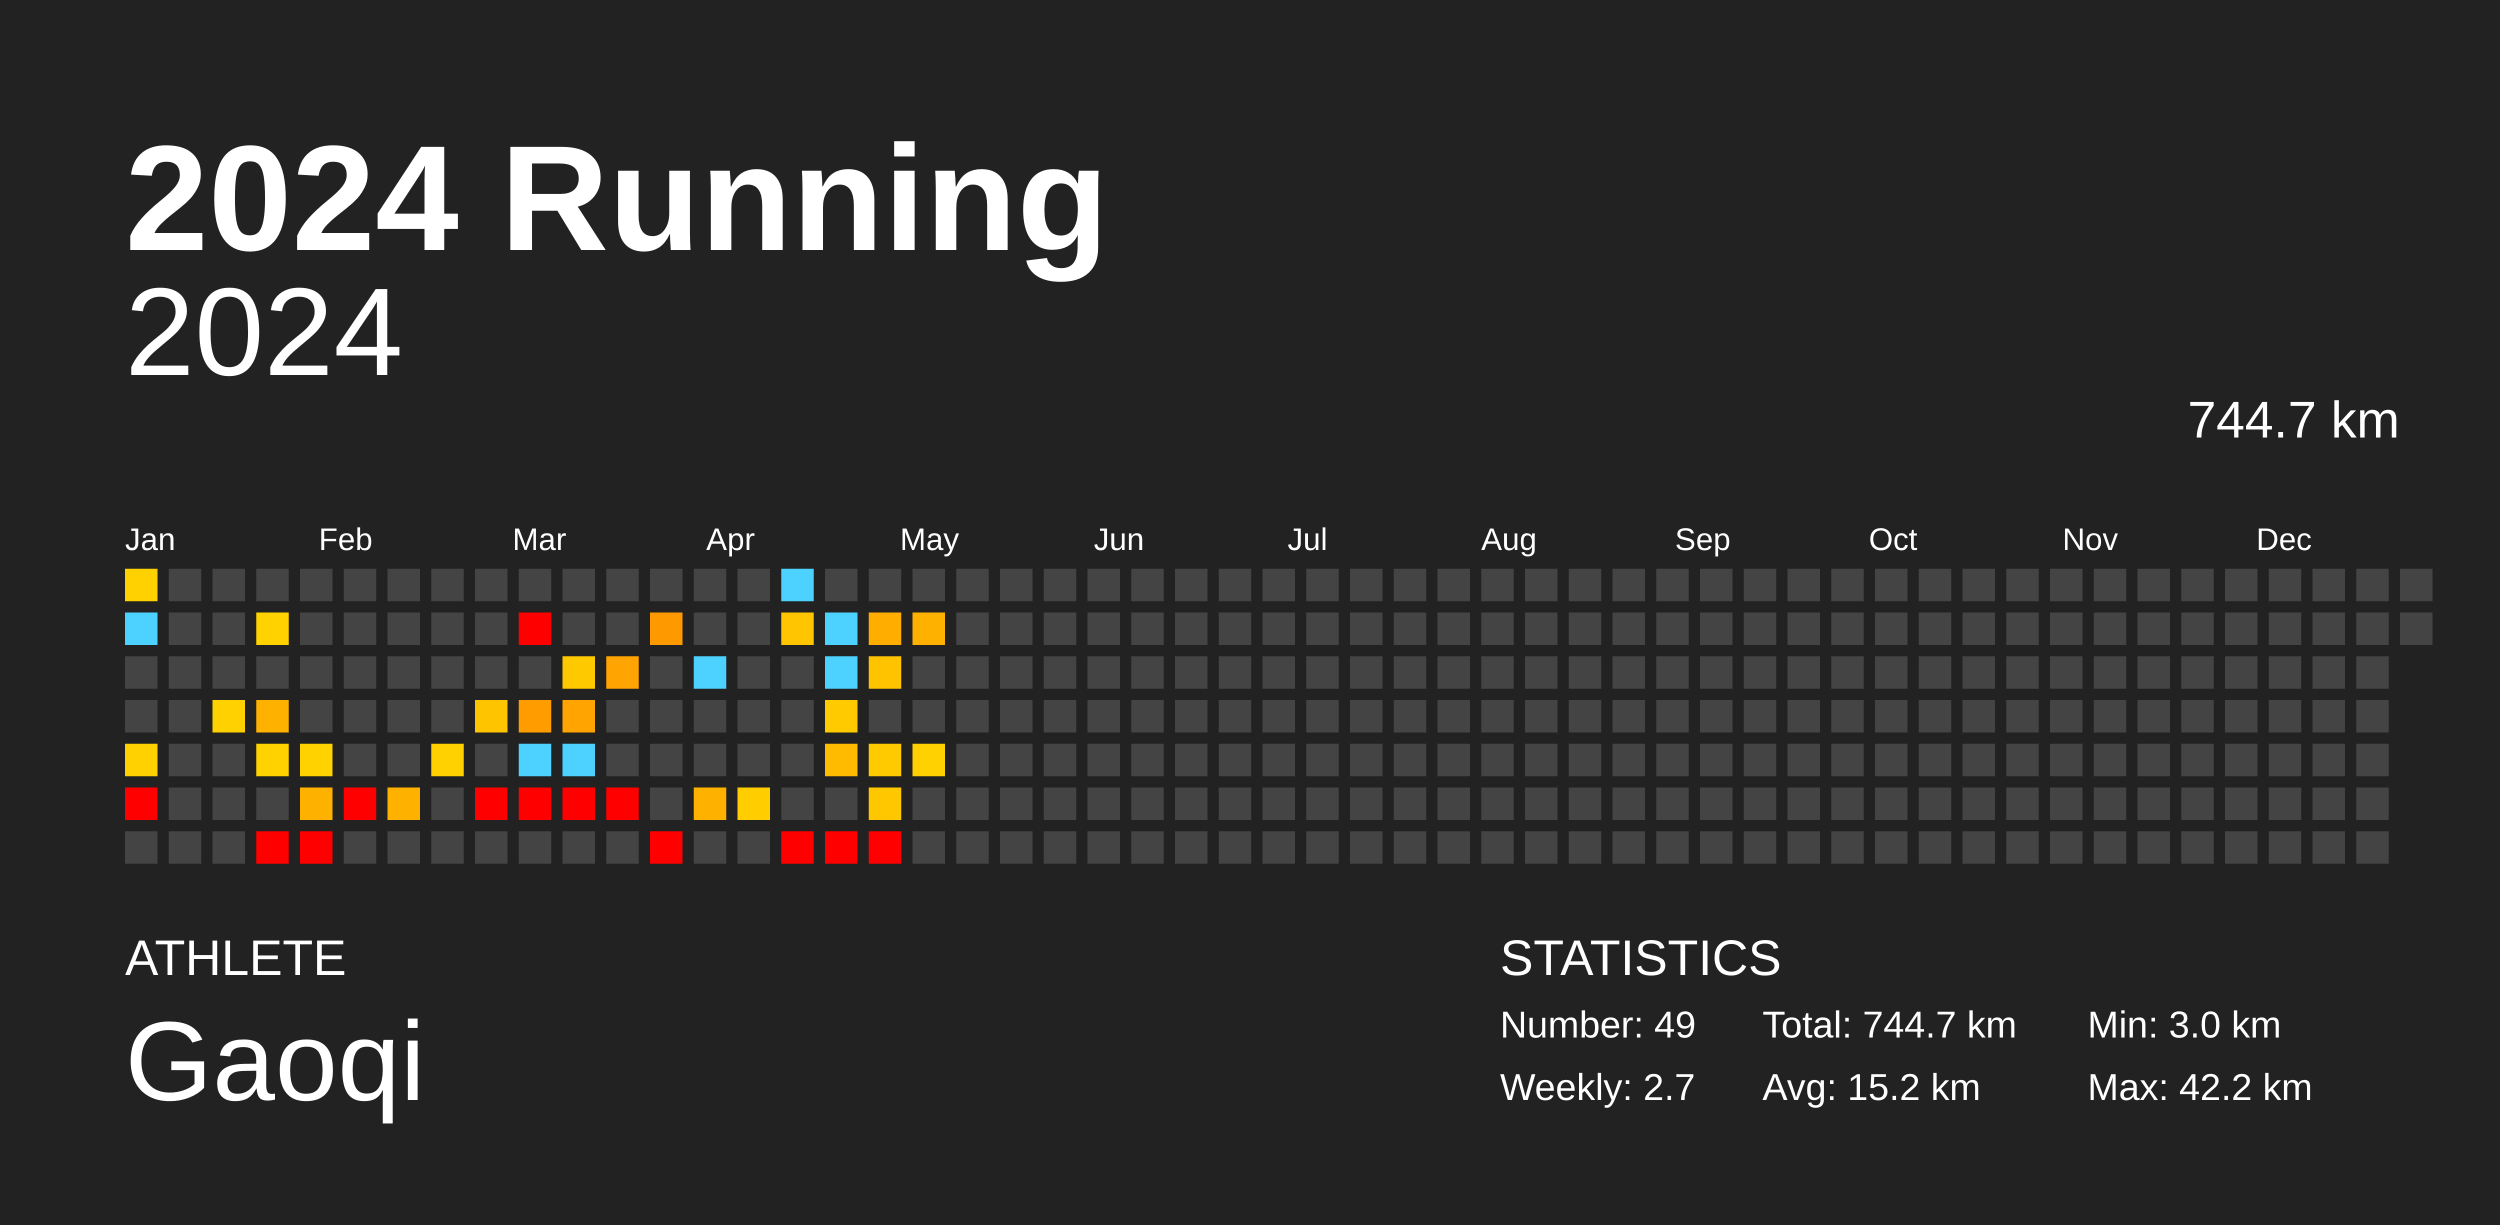
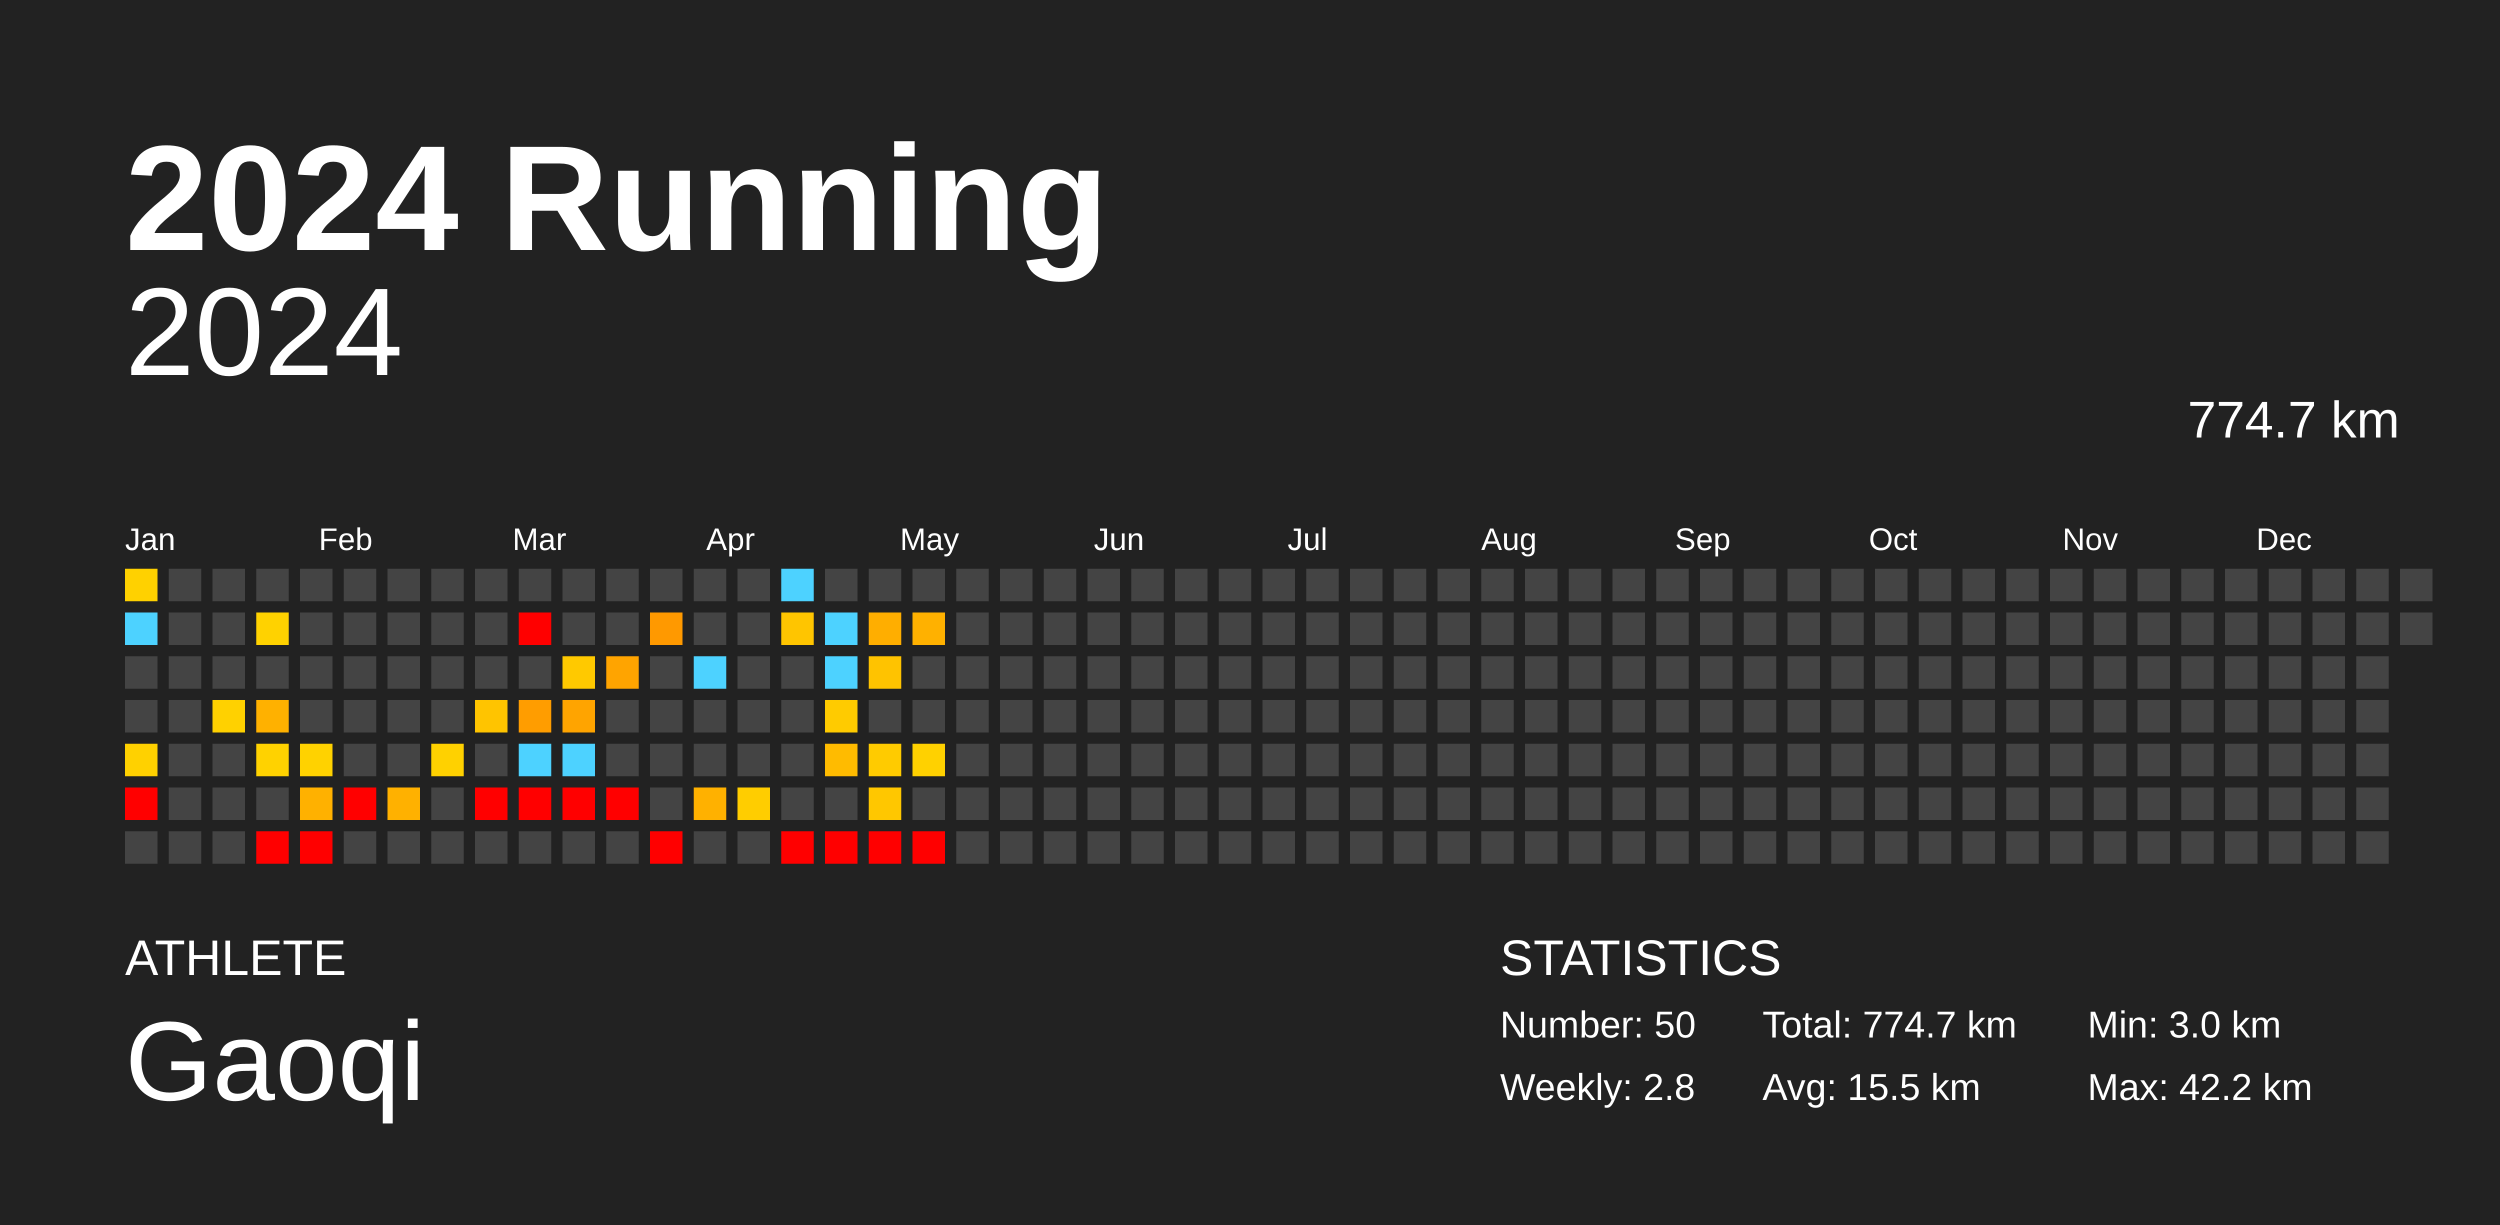
<svg xmlns="http://www.w3.org/2000/svg" baseProfile="full" height="98mm" version="1.1" viewBox="0,0,200,98" width="200mm">
  <defs />
  <rect fill="#222222" height="98" width="200" x="0" y="0" />
  <text fill="#FFFFFF" style="font-size:12px; font-family:Arial; font-weight:bold;" x="10" y="20">2024 Running</text>
  <text fill="#FFFFFF" style="font-size:4px; font-family:Arial" x="10" y="78">ATHLETE</text>
  <text fill="#FFFFFF" style="font-size:9px; font-family:Arial" x="10" y="88">Gaoqi</text>
  <text fill="#FFFFFF" style="font-size:4px; font-family:Arial" x="120" y="78">STATISTICS</text>
-   <text fill="#FFFFFF" style="font-size:3px; font-family:Arial" x="120" y="83">Number: 49</text>
-   <text fill="#FFFFFF" style="font-size:3px; font-family:Arial" x="120" y="88">Weekly: 2.7</text>
-   <text fill="#FFFFFF" style="font-size:3px; font-family:Arial" x="141" y="83">Total: 744.7 km</text>
-   <text fill="#FFFFFF" style="font-size:3px; font-family:Arial" x="141" y="88">Avg: 15.2 km</text>
+   <text fill="#FFFFFF" style="font-size:3px; font-family:Arial" x="120" y="83">Number: 50</text>
+   <text fill="#FFFFFF" style="font-size:3px; font-family:Arial" x="120" y="88">Weekly: 2.8</text>
+   <text fill="#FFFFFF" style="font-size:3px; font-family:Arial" x="141" y="83">Total: 774.7 km</text>
+   <text fill="#FFFFFF" style="font-size:3px; font-family:Arial" x="141" y="88">Avg: 15.5 km</text>
  <text fill="#FFFFFF" style="font-size:3px; font-family:Arial" x="167" y="83">Min: 3.0 km</text>
  <text fill="#FFFFFF" style="font-size:3px; font-family:Arial" x="167" y="88">Max: 42.2 km</text>
  <text alignment-baseline="hanging" fill="#FFFFFF" style="font-size:10.0px; font-family:Arial;" x="10" y="30">2024</text>
-   <text alignment-baseline="hanging" fill="#FFFFFF" style="font-size:4.125px; font-family:Arial;" x="175" y="35">744.7 km</text>
+   <text alignment-baseline="hanging" fill="#FFFFFF" style="font-size:4.125px; font-family:Arial;" x="175" y="35">774.7 km</text>
  <text fill="#FFFFFF" style="font-size:2.5px; font-family:Arial" x="10.0" y="44">Jan</text>
  <text fill="#FFFFFF" style="font-size:2.5px; font-family:Arial" x="25.5" y="44">Feb</text>
  <text fill="#FFFFFF" style="font-size:2.5px; font-family:Arial" x="41.0" y="44">Mar</text>
  <text fill="#FFFFFF" style="font-size:2.5px; font-family:Arial" x="56.5" y="44">Apr</text>
  <text fill="#FFFFFF" style="font-size:2.5px; font-family:Arial" x="72.0" y="44">May</text>
  <text fill="#FFFFFF" style="font-size:2.5px; font-family:Arial" x="87.5" y="44">Jun</text>
  <text fill="#FFFFFF" style="font-size:2.5px; font-family:Arial" x="103.0" y="44">Jul</text>
  <text fill="#FFFFFF" style="font-size:2.5px; font-family:Arial" x="118.5" y="44">Aug</text>
  <text fill="#FFFFFF" style="font-size:2.5px; font-family:Arial" x="134.0" y="44">Sep</text>
  <text fill="#FFFFFF" style="font-size:2.5px; font-family:Arial" x="149.5" y="44">Oct</text>
  <text fill="#FFFFFF" style="font-size:2.5px; font-family:Arial" x="165.0" y="44">Nov</text>
  <text fill="#FFFFFF" style="font-size:2.5px; font-family:Arial" x="180.5" y="44">Dec</text>
  <rect fill="#ffd100" height="2.6" width="2.6" x="10.0" y="45.5" />
  <rect fill="#4dd2ff" height="2.6" width="2.6" x="10.0" y="49.0" />
  <rect fill="#444444" height="2.6" width="2.6" x="10.0" y="52.5" />
  <rect fill="#444444" height="2.6" width="2.6" x="10.0" y="56.0" />
  <rect fill="#ffd100" height="2.6" width="2.6" x="10.0" y="59.5" />
  <rect fill="red" height="2.6" width="2.6" x="10.0" y="63.0" />
  <rect fill="#444444" height="2.6" width="2.6" x="10.0" y="66.5" />
  <rect fill="#444444" height="2.6" width="2.6" x="13.5" y="45.5" />
  <rect fill="#444444" height="2.6" width="2.6" x="13.5" y="49.0" />
  <rect fill="#444444" height="2.6" width="2.6" x="13.5" y="52.5" />
  <rect fill="#444444" height="2.6" width="2.6" x="13.5" y="56.0" />
  <rect fill="#444444" height="2.6" width="2.6" x="13.5" y="59.5" />
  <rect fill="#444444" height="2.6" width="2.6" x="13.5" y="63.0" />
  <rect fill="#444444" height="2.6" width="2.6" x="13.5" y="66.5" />
  <rect fill="#444444" height="2.6" width="2.6" x="17.0" y="45.5" />
  <rect fill="#444444" height="2.6" width="2.6" x="17.0" y="49.0" />
  <rect fill="#444444" height="2.6" width="2.6" x="17.0" y="52.5" />
  <rect fill="#ffd100" height="2.6" width="2.6" x="17.0" y="56.0" />
  <rect fill="#444444" height="2.6" width="2.6" x="17.0" y="59.5" />
  <rect fill="#444444" height="2.6" width="2.6" x="17.0" y="63.0" />
  <rect fill="#444444" height="2.6" width="2.6" x="17.0" y="66.5" />
  <rect fill="#444444" height="2.6" width="2.6" x="20.5" y="45.5" />
  <rect fill="#ffd200" height="2.6" width="2.6" x="20.5" y="49.0" />
  <rect fill="#444444" height="2.6" width="2.6" x="20.5" y="52.5" />
  <rect fill="#ffb100" height="2.6" width="2.6" x="20.5" y="56.0" />
  <rect fill="#ffd200" height="2.6" width="2.6" x="20.5" y="59.5" />
  <rect fill="#444444" height="2.6" width="2.6" x="20.5" y="63.0" />
  <rect fill="red" height="2.6" width="2.6" x="20.5" y="66.5" />
  <rect fill="#444444" height="2.6" width="2.6" x="24.0" y="45.5" />
  <rect fill="#444444" height="2.6" width="2.6" x="24.0" y="49.0" />
  <rect fill="#444444" height="2.6" width="2.6" x="24.0" y="52.5" />
  <rect fill="#444444" height="2.6" width="2.6" x="24.0" y="56.0" />
  <rect fill="#ffd200" height="2.6" width="2.6" x="24.0" y="59.5" />
  <rect fill="#ffb100" height="2.6" width="2.6" x="24.0" y="63.0" />
  <rect fill="red" height="2.6" width="2.6" x="24.0" y="66.5" />
  <rect fill="#444444" height="2.6" width="2.6" x="27.5" y="45.5" />
  <rect fill="#444444" height="2.6" width="2.6" x="27.5" y="49.0" />
  <rect fill="#444444" height="2.6" width="2.6" x="27.5" y="52.5" />
  <rect fill="#444444" height="2.6" width="2.6" x="27.5" y="56.0" />
  <rect fill="#444444" height="2.6" width="2.6" x="27.5" y="59.5" />
  <rect fill="red" height="2.6" width="2.6" x="27.5" y="63.0" />
  <rect fill="#444444" height="2.6" width="2.6" x="27.5" y="66.5" />
  <rect fill="#444444" height="2.6" width="2.6" x="31.0" y="45.5" />
  <rect fill="#444444" height="2.6" width="2.6" x="31.0" y="49.0" />
  <rect fill="#444444" height="2.6" width="2.6" x="31.0" y="52.5" />
  <rect fill="#444444" height="2.6" width="2.6" x="31.0" y="56.0" />
  <rect fill="#444444" height="2.6" width="2.6" x="31.0" y="59.5" />
  <rect fill="#ffb100" height="2.6" width="2.6" x="31.0" y="63.0" />
  <rect fill="#444444" height="2.6" width="2.6" x="31.0" y="66.5" />
  <rect fill="#444444" height="2.6" width="2.6" x="34.5" y="45.5" />
  <rect fill="#444444" height="2.6" width="2.6" x="34.5" y="49.0" />
  <rect fill="#444444" height="2.6" width="2.6" x="34.5" y="52.5" />
  <rect fill="#444444" height="2.6" width="2.6" x="34.5" y="56.0" />
  <rect fill="#ffd100" height="2.6" width="2.6" x="34.5" y="59.5" />
  <rect fill="#444444" height="2.6" width="2.6" x="34.5" y="63.0" />
  <rect fill="#444444" height="2.6" width="2.6" x="34.5" y="66.5" />
  <rect fill="#444444" height="2.6" width="2.6" x="38.0" y="45.5" />
  <rect fill="#444444" height="2.6" width="2.6" x="38.0" y="49.0" />
  <rect fill="#444444" height="2.6" width="2.6" x="38.0" y="52.5" />
  <rect fill="#ffc400" height="2.6" width="2.6" x="38.0" y="56.0" />
  <rect fill="#444444" height="2.6" width="2.6" x="38.0" y="59.5" />
  <rect fill="red" height="2.6" width="2.6" x="38.0" y="63.0" />
  <rect fill="#444444" height="2.6" width="2.6" x="38.0" y="66.5" />
  <rect fill="#444444" height="2.6" width="2.6" x="41.5" y="45.5" />
  <rect fill="red" height="2.6" width="2.6" x="41.5" y="49.0" />
  <rect fill="#444444" height="2.6" width="2.6" x="41.5" y="52.5" />
  <rect fill="#ff9d00" height="2.6" width="2.6" x="41.5" y="56.0" />
  <rect fill="#4dd2ff" height="2.6" width="2.6" x="41.5" y="59.5" />
  <rect fill="red" height="2.6" width="2.6" x="41.5" y="63.0" />
  <rect fill="#444444" height="2.6" width="2.6" x="41.5" y="66.5" />
  <rect fill="#444444" height="2.6" width="2.6" x="45.0" y="45.5" />
  <rect fill="#444444" height="2.6" width="2.6" x="45.0" y="49.0" />
  <rect fill="#ffc900" height="2.6" width="2.6" x="45.0" y="52.5" />
  <rect fill="#ffa400" height="2.6" width="2.6" x="45.0" y="56.0" />
  <rect fill="#4dd2ff" height="2.6" width="2.6" x="45.0" y="59.5" />
  <rect fill="red" height="2.6" width="2.6" x="45.0" y="63.0" />
  <rect fill="#444444" height="2.6" width="2.6" x="45.0" y="66.5" />
  <rect fill="#444444" height="2.6" width="2.6" x="48.5" y="45.5" />
  <rect fill="#444444" height="2.6" width="2.6" x="48.5" y="49.0" />
  <rect fill="#ffa400" height="2.6" width="2.6" x="48.5" y="52.5" />
  <rect fill="#444444" height="2.6" width="2.6" x="48.5" y="56.0" />
  <rect fill="#444444" height="2.6" width="2.6" x="48.5" y="59.5" />
  <rect fill="red" height="2.6" width="2.6" x="48.5" y="63.0" />
  <rect fill="#444444" height="2.6" width="2.6" x="48.5" y="66.5" />
  <rect fill="#444444" height="2.6" width="2.6" x="52.0" y="45.5" />
  <rect fill="#ff9900" height="2.6" width="2.6" x="52.0" y="49.0" />
  <rect fill="#444444" height="2.6" width="2.6" x="52.0" y="52.5" />
  <rect fill="#444444" height="2.6" width="2.6" x="52.0" y="56.0" />
  <rect fill="#444444" height="2.6" width="2.6" x="52.0" y="59.5" />
  <rect fill="#444444" height="2.6" width="2.6" x="52.0" y="63.0" />
  <rect fill="red" height="2.6" width="2.6" x="52.0" y="66.5" />
  <rect fill="#444444" height="2.6" width="2.6" x="55.5" y="45.5" />
  <rect fill="#444444" height="2.6" width="2.6" x="55.5" y="49.0" />
  <rect fill="#4dd2ff" height="2.6" width="2.6" x="55.5" y="52.5" />
  <rect fill="#444444" height="2.6" width="2.6" x="55.5" y="56.0" />
  <rect fill="#444444" height="2.6" width="2.6" x="55.5" y="59.5" />
  <rect fill="#ffb100" height="2.6" width="2.6" x="55.5" y="63.0" />
  <rect fill="#444444" height="2.6" width="2.6" x="55.5" y="66.5" />
  <rect fill="#444444" height="2.6" width="2.6" x="59.0" y="45.5" />
  <rect fill="#444444" height="2.6" width="2.6" x="59.0" y="49.0" />
  <rect fill="#444444" height="2.6" width="2.6" x="59.0" y="52.5" />
  <rect fill="#444444" height="2.6" width="2.6" x="59.0" y="56.0" />
  <rect fill="#444444" height="2.6" width="2.6" x="59.0" y="59.5" />
  <rect fill="#ffcd00" height="2.6" width="2.6" x="59.0" y="63.0" />
  <rect fill="#444444" height="2.6" width="2.6" x="59.0" y="66.5" />
  <rect fill="#4dd2ff" height="2.6" width="2.6" x="62.5" y="45.5" />
  <rect fill="#ffc500" height="2.6" width="2.6" x="62.5" y="49.0" />
  <rect fill="#444444" height="2.6" width="2.6" x="62.5" y="52.5" />
  <rect fill="#444444" height="2.6" width="2.6" x="62.5" y="56.0" />
  <rect fill="#444444" height="2.6" width="2.6" x="62.5" y="59.5" />
  <rect fill="#444444" height="2.6" width="2.6" x="62.5" y="63.0" />
  <rect fill="red" height="2.6" width="2.6" x="62.5" y="66.5" />
  <rect fill="#444444" height="2.6" width="2.6" x="66.0" y="45.5" />
  <rect fill="#4dd2ff" height="2.6" width="2.6" x="66.0" y="49.0" />
  <rect fill="#4dd2ff" height="2.6" width="2.6" x="66.0" y="52.5" />
  <rect fill="#ffcb00" height="2.6" width="2.6" x="66.0" y="56.0" />
  <rect fill="#ffbb00" height="2.6" width="2.6" x="66.0" y="59.5" />
  <rect fill="#444444" height="2.6" width="2.6" x="66.0" y="63.0" />
  <rect fill="red" height="2.6" width="2.6" x="66.0" y="66.5" />
  <rect fill="#444444" height="2.6" width="2.6" x="69.5" y="45.5" />
  <rect fill="#ffae00" height="2.6" width="2.6" x="69.5" y="49.0" />
  <rect fill="#ffc300" height="2.6" width="2.6" x="69.5" y="52.5" />
  <rect fill="#444444" height="2.6" width="2.6" x="69.5" y="56.0" />
  <rect fill="#ffcb00" height="2.6" width="2.6" x="69.5" y="59.5" />
  <rect fill="#ffc700" height="2.6" width="2.6" x="69.5" y="63.0" />
  <rect fill="red" height="2.6" width="2.6" x="69.5" y="66.5" />
  <rect fill="#444444" height="2.6" width="2.6" x="73.0" y="45.5" />
  <rect fill="#ffb100" height="2.6" width="2.6" x="73.0" y="49.0" />
  <rect fill="#444444" height="2.6" width="2.6" x="73.0" y="52.5" />
  <rect fill="#444444" height="2.6" width="2.6" x="73.0" y="56.0" />
  <rect fill="#ffd100" height="2.6" width="2.6" x="73.0" y="59.5" />
  <rect fill="#444444" height="2.6" width="2.6" x="73.0" y="63.0" />
-   <rect fill="#444444" height="2.6" width="2.6" x="73.0" y="66.5" />
+   <rect fill="red" height="2.6" width="2.6" x="73.0" y="66.5" />
  <rect fill="#444444" height="2.6" width="2.6" x="76.5" y="45.5" />
  <rect fill="#444444" height="2.6" width="2.6" x="76.5" y="49.0" />
  <rect fill="#444444" height="2.6" width="2.6" x="76.5" y="52.5" />
  <rect fill="#444444" height="2.6" width="2.6" x="76.5" y="56.0" />
  <rect fill="#444444" height="2.6" width="2.6" x="76.5" y="59.5" />
  <rect fill="#444444" height="2.6" width="2.6" x="76.5" y="63.0" />
  <rect fill="#444444" height="2.6" width="2.6" x="76.5" y="66.5" />
  <rect fill="#444444" height="2.6" width="2.6" x="80.0" y="45.5" />
  <rect fill="#444444" height="2.6" width="2.6" x="80.0" y="49.0" />
  <rect fill="#444444" height="2.6" width="2.6" x="80.0" y="52.5" />
  <rect fill="#444444" height="2.6" width="2.6" x="80.0" y="56.0" />
  <rect fill="#444444" height="2.6" width="2.6" x="80.0" y="59.5" />
  <rect fill="#444444" height="2.6" width="2.6" x="80.0" y="63.0" />
  <rect fill="#444444" height="2.6" width="2.6" x="80.0" y="66.5" />
  <rect fill="#444444" height="2.6" width="2.6" x="83.5" y="45.5" />
  <rect fill="#444444" height="2.6" width="2.6" x="83.5" y="49.0" />
  <rect fill="#444444" height="2.6" width="2.6" x="83.5" y="52.5" />
  <rect fill="#444444" height="2.6" width="2.6" x="83.5" y="56.0" />
  <rect fill="#444444" height="2.6" width="2.6" x="83.5" y="59.5" />
  <rect fill="#444444" height="2.6" width="2.6" x="83.5" y="63.0" />
  <rect fill="#444444" height="2.6" width="2.6" x="83.5" y="66.5" />
  <rect fill="#444444" height="2.6" width="2.6" x="87.0" y="45.5" />
  <rect fill="#444444" height="2.6" width="2.6" x="87.0" y="49.0" />
  <rect fill="#444444" height="2.6" width="2.6" x="87.0" y="52.5" />
  <rect fill="#444444" height="2.6" width="2.6" x="87.0" y="56.0" />
  <rect fill="#444444" height="2.6" width="2.6" x="87.0" y="59.5" />
  <rect fill="#444444" height="2.6" width="2.6" x="87.0" y="63.0" />
  <rect fill="#444444" height="2.6" width="2.6" x="87.0" y="66.5" />
  <rect fill="#444444" height="2.6" width="2.6" x="90.5" y="45.5" />
  <rect fill="#444444" height="2.6" width="2.6" x="90.5" y="49.0" />
  <rect fill="#444444" height="2.6" width="2.6" x="90.5" y="52.5" />
  <rect fill="#444444" height="2.6" width="2.6" x="90.5" y="56.0" />
  <rect fill="#444444" height="2.6" width="2.6" x="90.5" y="59.5" />
  <rect fill="#444444" height="2.6" width="2.6" x="90.5" y="63.0" />
  <rect fill="#444444" height="2.6" width="2.6" x="90.5" y="66.5" />
  <rect fill="#444444" height="2.6" width="2.6" x="94.0" y="45.5" />
  <rect fill="#444444" height="2.6" width="2.6" x="94.0" y="49.0" />
  <rect fill="#444444" height="2.6" width="2.6" x="94.0" y="52.5" />
  <rect fill="#444444" height="2.6" width="2.6" x="94.0" y="56.0" />
  <rect fill="#444444" height="2.6" width="2.6" x="94.0" y="59.5" />
  <rect fill="#444444" height="2.6" width="2.6" x="94.0" y="63.0" />
  <rect fill="#444444" height="2.6" width="2.6" x="94.0" y="66.5" />
  <rect fill="#444444" height="2.6" width="2.6" x="97.5" y="45.5" />
  <rect fill="#444444" height="2.6" width="2.6" x="97.5" y="49.0" />
  <rect fill="#444444" height="2.6" width="2.6" x="97.5" y="52.5" />
  <rect fill="#444444" height="2.6" width="2.6" x="97.5" y="56.0" />
  <rect fill="#444444" height="2.6" width="2.6" x="97.5" y="59.5" />
  <rect fill="#444444" height="2.6" width="2.6" x="97.5" y="63.0" />
  <rect fill="#444444" height="2.6" width="2.6" x="97.5" y="66.5" />
  <rect fill="#444444" height="2.6" width="2.6" x="101.0" y="45.5" />
  <rect fill="#444444" height="2.6" width="2.6" x="101.0" y="49.0" />
  <rect fill="#444444" height="2.6" width="2.6" x="101.0" y="52.5" />
  <rect fill="#444444" height="2.6" width="2.6" x="101.0" y="56.0" />
  <rect fill="#444444" height="2.6" width="2.6" x="101.0" y="59.5" />
  <rect fill="#444444" height="2.6" width="2.6" x="101.0" y="63.0" />
  <rect fill="#444444" height="2.6" width="2.6" x="101.0" y="66.5" />
  <rect fill="#444444" height="2.6" width="2.6" x="104.5" y="45.5" />
  <rect fill="#444444" height="2.6" width="2.6" x="104.5" y="49.0" />
  <rect fill="#444444" height="2.6" width="2.6" x="104.5" y="52.5" />
  <rect fill="#444444" height="2.6" width="2.6" x="104.5" y="56.0" />
  <rect fill="#444444" height="2.6" width="2.6" x="104.5" y="59.5" />
  <rect fill="#444444" height="2.6" width="2.6" x="104.5" y="63.0" />
  <rect fill="#444444" height="2.6" width="2.6" x="104.5" y="66.5" />
  <rect fill="#444444" height="2.6" width="2.6" x="108.0" y="45.5" />
  <rect fill="#444444" height="2.6" width="2.6" x="108.0" y="49.0" />
  <rect fill="#444444" height="2.6" width="2.6" x="108.0" y="52.5" />
  <rect fill="#444444" height="2.6" width="2.6" x="108.0" y="56.0" />
  <rect fill="#444444" height="2.6" width="2.6" x="108.0" y="59.5" />
  <rect fill="#444444" height="2.6" width="2.6" x="108.0" y="63.0" />
  <rect fill="#444444" height="2.6" width="2.6" x="108.0" y="66.5" />
  <rect fill="#444444" height="2.6" width="2.6" x="111.5" y="45.5" />
  <rect fill="#444444" height="2.6" width="2.6" x="111.5" y="49.0" />
  <rect fill="#444444" height="2.6" width="2.6" x="111.5" y="52.5" />
  <rect fill="#444444" height="2.6" width="2.6" x="111.5" y="56.0" />
  <rect fill="#444444" height="2.6" width="2.6" x="111.5" y="59.5" />
  <rect fill="#444444" height="2.6" width="2.6" x="111.5" y="63.0" />
  <rect fill="#444444" height="2.6" width="2.6" x="111.5" y="66.5" />
  <rect fill="#444444" height="2.6" width="2.6" x="115.0" y="45.5" />
  <rect fill="#444444" height="2.6" width="2.6" x="115.0" y="49.0" />
  <rect fill="#444444" height="2.6" width="2.6" x="115.0" y="52.5" />
  <rect fill="#444444" height="2.6" width="2.6" x="115.0" y="56.0" />
  <rect fill="#444444" height="2.6" width="2.6" x="115.0" y="59.5" />
  <rect fill="#444444" height="2.6" width="2.6" x="115.0" y="63.0" />
  <rect fill="#444444" height="2.6" width="2.6" x="115.0" y="66.5" />
  <rect fill="#444444" height="2.6" width="2.6" x="118.5" y="45.5" />
  <rect fill="#444444" height="2.6" width="2.6" x="118.5" y="49.0" />
  <rect fill="#444444" height="2.6" width="2.6" x="118.5" y="52.5" />
  <rect fill="#444444" height="2.6" width="2.6" x="118.5" y="56.0" />
  <rect fill="#444444" height="2.6" width="2.6" x="118.5" y="59.5" />
  <rect fill="#444444" height="2.6" width="2.6" x="118.5" y="63.0" />
  <rect fill="#444444" height="2.6" width="2.6" x="118.5" y="66.5" />
  <rect fill="#444444" height="2.6" width="2.6" x="122.0" y="45.5" />
  <rect fill="#444444" height="2.6" width="2.6" x="122.0" y="49.0" />
  <rect fill="#444444" height="2.6" width="2.6" x="122.0" y="52.5" />
  <rect fill="#444444" height="2.6" width="2.6" x="122.0" y="56.0" />
  <rect fill="#444444" height="2.6" width="2.6" x="122.0" y="59.5" />
  <rect fill="#444444" height="2.6" width="2.6" x="122.0" y="63.0" />
  <rect fill="#444444" height="2.6" width="2.6" x="122.0" y="66.5" />
  <rect fill="#444444" height="2.6" width="2.6" x="125.5" y="45.5" />
  <rect fill="#444444" height="2.6" width="2.6" x="125.5" y="49.0" />
  <rect fill="#444444" height="2.6" width="2.6" x="125.5" y="52.5" />
  <rect fill="#444444" height="2.6" width="2.6" x="125.5" y="56.0" />
  <rect fill="#444444" height="2.6" width="2.6" x="125.5" y="59.5" />
  <rect fill="#444444" height="2.6" width="2.6" x="125.5" y="63.0" />
  <rect fill="#444444" height="2.6" width="2.6" x="125.5" y="66.5" />
  <rect fill="#444444" height="2.6" width="2.6" x="129.0" y="45.5" />
  <rect fill="#444444" height="2.6" width="2.6" x="129.0" y="49.0" />
  <rect fill="#444444" height="2.6" width="2.6" x="129.0" y="52.5" />
  <rect fill="#444444" height="2.6" width="2.6" x="129.0" y="56.0" />
  <rect fill="#444444" height="2.6" width="2.6" x="129.0" y="59.5" />
  <rect fill="#444444" height="2.6" width="2.6" x="129.0" y="63.0" />
  <rect fill="#444444" height="2.6" width="2.6" x="129.0" y="66.5" />
  <rect fill="#444444" height="2.6" width="2.6" x="132.5" y="45.5" />
  <rect fill="#444444" height="2.6" width="2.6" x="132.5" y="49.0" />
  <rect fill="#444444" height="2.6" width="2.6" x="132.5" y="52.5" />
  <rect fill="#444444" height="2.6" width="2.6" x="132.5" y="56.0" />
  <rect fill="#444444" height="2.6" width="2.6" x="132.5" y="59.5" />
  <rect fill="#444444" height="2.6" width="2.6" x="132.5" y="63.0" />
  <rect fill="#444444" height="2.6" width="2.6" x="132.5" y="66.5" />
  <rect fill="#444444" height="2.6" width="2.6" x="136.0" y="45.5" />
  <rect fill="#444444" height="2.6" width="2.6" x="136.0" y="49.0" />
  <rect fill="#444444" height="2.6" width="2.6" x="136.0" y="52.5" />
  <rect fill="#444444" height="2.6" width="2.6" x="136.0" y="56.0" />
  <rect fill="#444444" height="2.6" width="2.6" x="136.0" y="59.5" />
  <rect fill="#444444" height="2.6" width="2.6" x="136.0" y="63.0" />
  <rect fill="#444444" height="2.6" width="2.6" x="136.0" y="66.5" />
  <rect fill="#444444" height="2.6" width="2.6" x="139.5" y="45.5" />
  <rect fill="#444444" height="2.6" width="2.6" x="139.5" y="49.0" />
  <rect fill="#444444" height="2.6" width="2.6" x="139.5" y="52.5" />
  <rect fill="#444444" height="2.6" width="2.6" x="139.5" y="56.0" />
  <rect fill="#444444" height="2.6" width="2.6" x="139.5" y="59.5" />
  <rect fill="#444444" height="2.6" width="2.6" x="139.5" y="63.0" />
  <rect fill="#444444" height="2.6" width="2.6" x="139.5" y="66.5" />
  <rect fill="#444444" height="2.6" width="2.6" x="143.0" y="45.5" />
  <rect fill="#444444" height="2.6" width="2.6" x="143.0" y="49.0" />
  <rect fill="#444444" height="2.6" width="2.6" x="143.0" y="52.5" />
  <rect fill="#444444" height="2.6" width="2.6" x="143.0" y="56.0" />
  <rect fill="#444444" height="2.6" width="2.6" x="143.0" y="59.5" />
  <rect fill="#444444" height="2.6" width="2.6" x="143.0" y="63.0" />
  <rect fill="#444444" height="2.6" width="2.6" x="143.0" y="66.5" />
  <rect fill="#444444" height="2.6" width="2.6" x="146.5" y="45.5" />
  <rect fill="#444444" height="2.6" width="2.6" x="146.5" y="49.0" />
  <rect fill="#444444" height="2.6" width="2.6" x="146.5" y="52.5" />
  <rect fill="#444444" height="2.6" width="2.6" x="146.5" y="56.0" />
  <rect fill="#444444" height="2.6" width="2.6" x="146.5" y="59.5" />
  <rect fill="#444444" height="2.6" width="2.6" x="146.5" y="63.0" />
  <rect fill="#444444" height="2.6" width="2.6" x="146.5" y="66.5" />
  <rect fill="#444444" height="2.6" width="2.6" x="150.0" y="45.5" />
  <rect fill="#444444" height="2.6" width="2.6" x="150.0" y="49.0" />
  <rect fill="#444444" height="2.6" width="2.6" x="150.0" y="52.5" />
  <rect fill="#444444" height="2.6" width="2.6" x="150.0" y="56.0" />
  <rect fill="#444444" height="2.6" width="2.6" x="150.0" y="59.5" />
  <rect fill="#444444" height="2.6" width="2.6" x="150.0" y="63.0" />
  <rect fill="#444444" height="2.6" width="2.6" x="150.0" y="66.5" />
  <rect fill="#444444" height="2.6" width="2.6" x="153.5" y="45.5" />
  <rect fill="#444444" height="2.6" width="2.6" x="153.5" y="49.0" />
  <rect fill="#444444" height="2.6" width="2.6" x="153.5" y="52.5" />
  <rect fill="#444444" height="2.6" width="2.6" x="153.5" y="56.0" />
  <rect fill="#444444" height="2.6" width="2.6" x="153.5" y="59.5" />
  <rect fill="#444444" height="2.6" width="2.6" x="153.5" y="63.0" />
  <rect fill="#444444" height="2.6" width="2.6" x="153.5" y="66.5" />
  <rect fill="#444444" height="2.6" width="2.6" x="157.0" y="45.5" />
  <rect fill="#444444" height="2.6" width="2.6" x="157.0" y="49.0" />
  <rect fill="#444444" height="2.6" width="2.6" x="157.0" y="52.5" />
  <rect fill="#444444" height="2.6" width="2.6" x="157.0" y="56.0" />
  <rect fill="#444444" height="2.6" width="2.6" x="157.0" y="59.5" />
  <rect fill="#444444" height="2.6" width="2.6" x="157.0" y="63.0" />
  <rect fill="#444444" height="2.6" width="2.6" x="157.0" y="66.5" />
  <rect fill="#444444" height="2.6" width="2.6" x="160.5" y="45.5" />
  <rect fill="#444444" height="2.6" width="2.6" x="160.5" y="49.0" />
  <rect fill="#444444" height="2.6" width="2.6" x="160.5" y="52.5" />
  <rect fill="#444444" height="2.6" width="2.6" x="160.5" y="56.0" />
  <rect fill="#444444" height="2.6" width="2.6" x="160.5" y="59.5" />
  <rect fill="#444444" height="2.6" width="2.6" x="160.5" y="63.0" />
  <rect fill="#444444" height="2.6" width="2.6" x="160.5" y="66.5" />
  <rect fill="#444444" height="2.6" width="2.6" x="164.0" y="45.5" />
  <rect fill="#444444" height="2.6" width="2.6" x="164.0" y="49.0" />
  <rect fill="#444444" height="2.6" width="2.6" x="164.0" y="52.5" />
  <rect fill="#444444" height="2.6" width="2.6" x="164.0" y="56.0" />
  <rect fill="#444444" height="2.6" width="2.6" x="164.0" y="59.5" />
  <rect fill="#444444" height="2.6" width="2.6" x="164.0" y="63.0" />
  <rect fill="#444444" height="2.6" width="2.6" x="164.0" y="66.5" />
  <rect fill="#444444" height="2.6" width="2.6" x="167.5" y="45.5" />
  <rect fill="#444444" height="2.6" width="2.6" x="167.5" y="49.0" />
  <rect fill="#444444" height="2.6" width="2.6" x="167.5" y="52.5" />
  <rect fill="#444444" height="2.6" width="2.6" x="167.5" y="56.0" />
  <rect fill="#444444" height="2.6" width="2.6" x="167.5" y="59.5" />
  <rect fill="#444444" height="2.6" width="2.6" x="167.5" y="63.0" />
  <rect fill="#444444" height="2.6" width="2.6" x="167.5" y="66.5" />
  <rect fill="#444444" height="2.6" width="2.6" x="171.0" y="45.5" />
  <rect fill="#444444" height="2.6" width="2.6" x="171.0" y="49.0" />
  <rect fill="#444444" height="2.6" width="2.6" x="171.0" y="52.5" />
  <rect fill="#444444" height="2.6" width="2.6" x="171.0" y="56.0" />
  <rect fill="#444444" height="2.6" width="2.6" x="171.0" y="59.5" />
  <rect fill="#444444" height="2.6" width="2.6" x="171.0" y="63.0" />
  <rect fill="#444444" height="2.6" width="2.6" x="171.0" y="66.5" />
  <rect fill="#444444" height="2.6" width="2.6" x="174.5" y="45.5" />
  <rect fill="#444444" height="2.6" width="2.6" x="174.5" y="49.0" />
  <rect fill="#444444" height="2.6" width="2.6" x="174.5" y="52.5" />
  <rect fill="#444444" height="2.6" width="2.6" x="174.5" y="56.0" />
  <rect fill="#444444" height="2.6" width="2.6" x="174.5" y="59.5" />
  <rect fill="#444444" height="2.6" width="2.6" x="174.5" y="63.0" />
  <rect fill="#444444" height="2.6" width="2.6" x="174.5" y="66.5" />
  <rect fill="#444444" height="2.6" width="2.6" x="178.0" y="45.5" />
  <rect fill="#444444" height="2.6" width="2.6" x="178.0" y="49.0" />
  <rect fill="#444444" height="2.6" width="2.6" x="178.0" y="52.5" />
  <rect fill="#444444" height="2.6" width="2.6" x="178.0" y="56.0" />
  <rect fill="#444444" height="2.6" width="2.6" x="178.0" y="59.5" />
  <rect fill="#444444" height="2.6" width="2.6" x="178.0" y="63.0" />
  <rect fill="#444444" height="2.6" width="2.6" x="178.0" y="66.5" />
  <rect fill="#444444" height="2.6" width="2.6" x="181.5" y="45.5" />
  <rect fill="#444444" height="2.6" width="2.6" x="181.5" y="49.0" />
  <rect fill="#444444" height="2.6" width="2.6" x="181.5" y="52.5" />
  <rect fill="#444444" height="2.6" width="2.6" x="181.5" y="56.0" />
  <rect fill="#444444" height="2.6" width="2.6" x="181.5" y="59.5" />
  <rect fill="#444444" height="2.6" width="2.6" x="181.5" y="63.0" />
  <rect fill="#444444" height="2.6" width="2.6" x="181.5" y="66.5" />
  <rect fill="#444444" height="2.6" width="2.6" x="185.0" y="45.5" />
  <rect fill="#444444" height="2.6" width="2.6" x="185.0" y="49.0" />
  <rect fill="#444444" height="2.6" width="2.6" x="185.0" y="52.5" />
  <rect fill="#444444" height="2.6" width="2.6" x="185.0" y="56.0" />
  <rect fill="#444444" height="2.6" width="2.6" x="185.0" y="59.5" />
  <rect fill="#444444" height="2.6" width="2.6" x="185.0" y="63.0" />
  <rect fill="#444444" height="2.6" width="2.6" x="185.0" y="66.5" />
  <rect fill="#444444" height="2.6" width="2.6" x="188.5" y="45.5" />
  <rect fill="#444444" height="2.6" width="2.6" x="188.5" y="49.0" />
  <rect fill="#444444" height="2.6" width="2.6" x="188.5" y="52.5" />
  <rect fill="#444444" height="2.6" width="2.6" x="188.5" y="56.0" />
  <rect fill="#444444" height="2.6" width="2.6" x="188.5" y="59.5" />
  <rect fill="#444444" height="2.6" width="2.6" x="188.5" y="63.0" />
  <rect fill="#444444" height="2.6" width="2.6" x="188.5" y="66.5" />
  <rect fill="#444444" height="2.6" width="2.6" x="192.0" y="45.5" />
  <rect fill="#444444" height="2.6" width="2.6" x="192.0" y="49.0" />
</svg>
